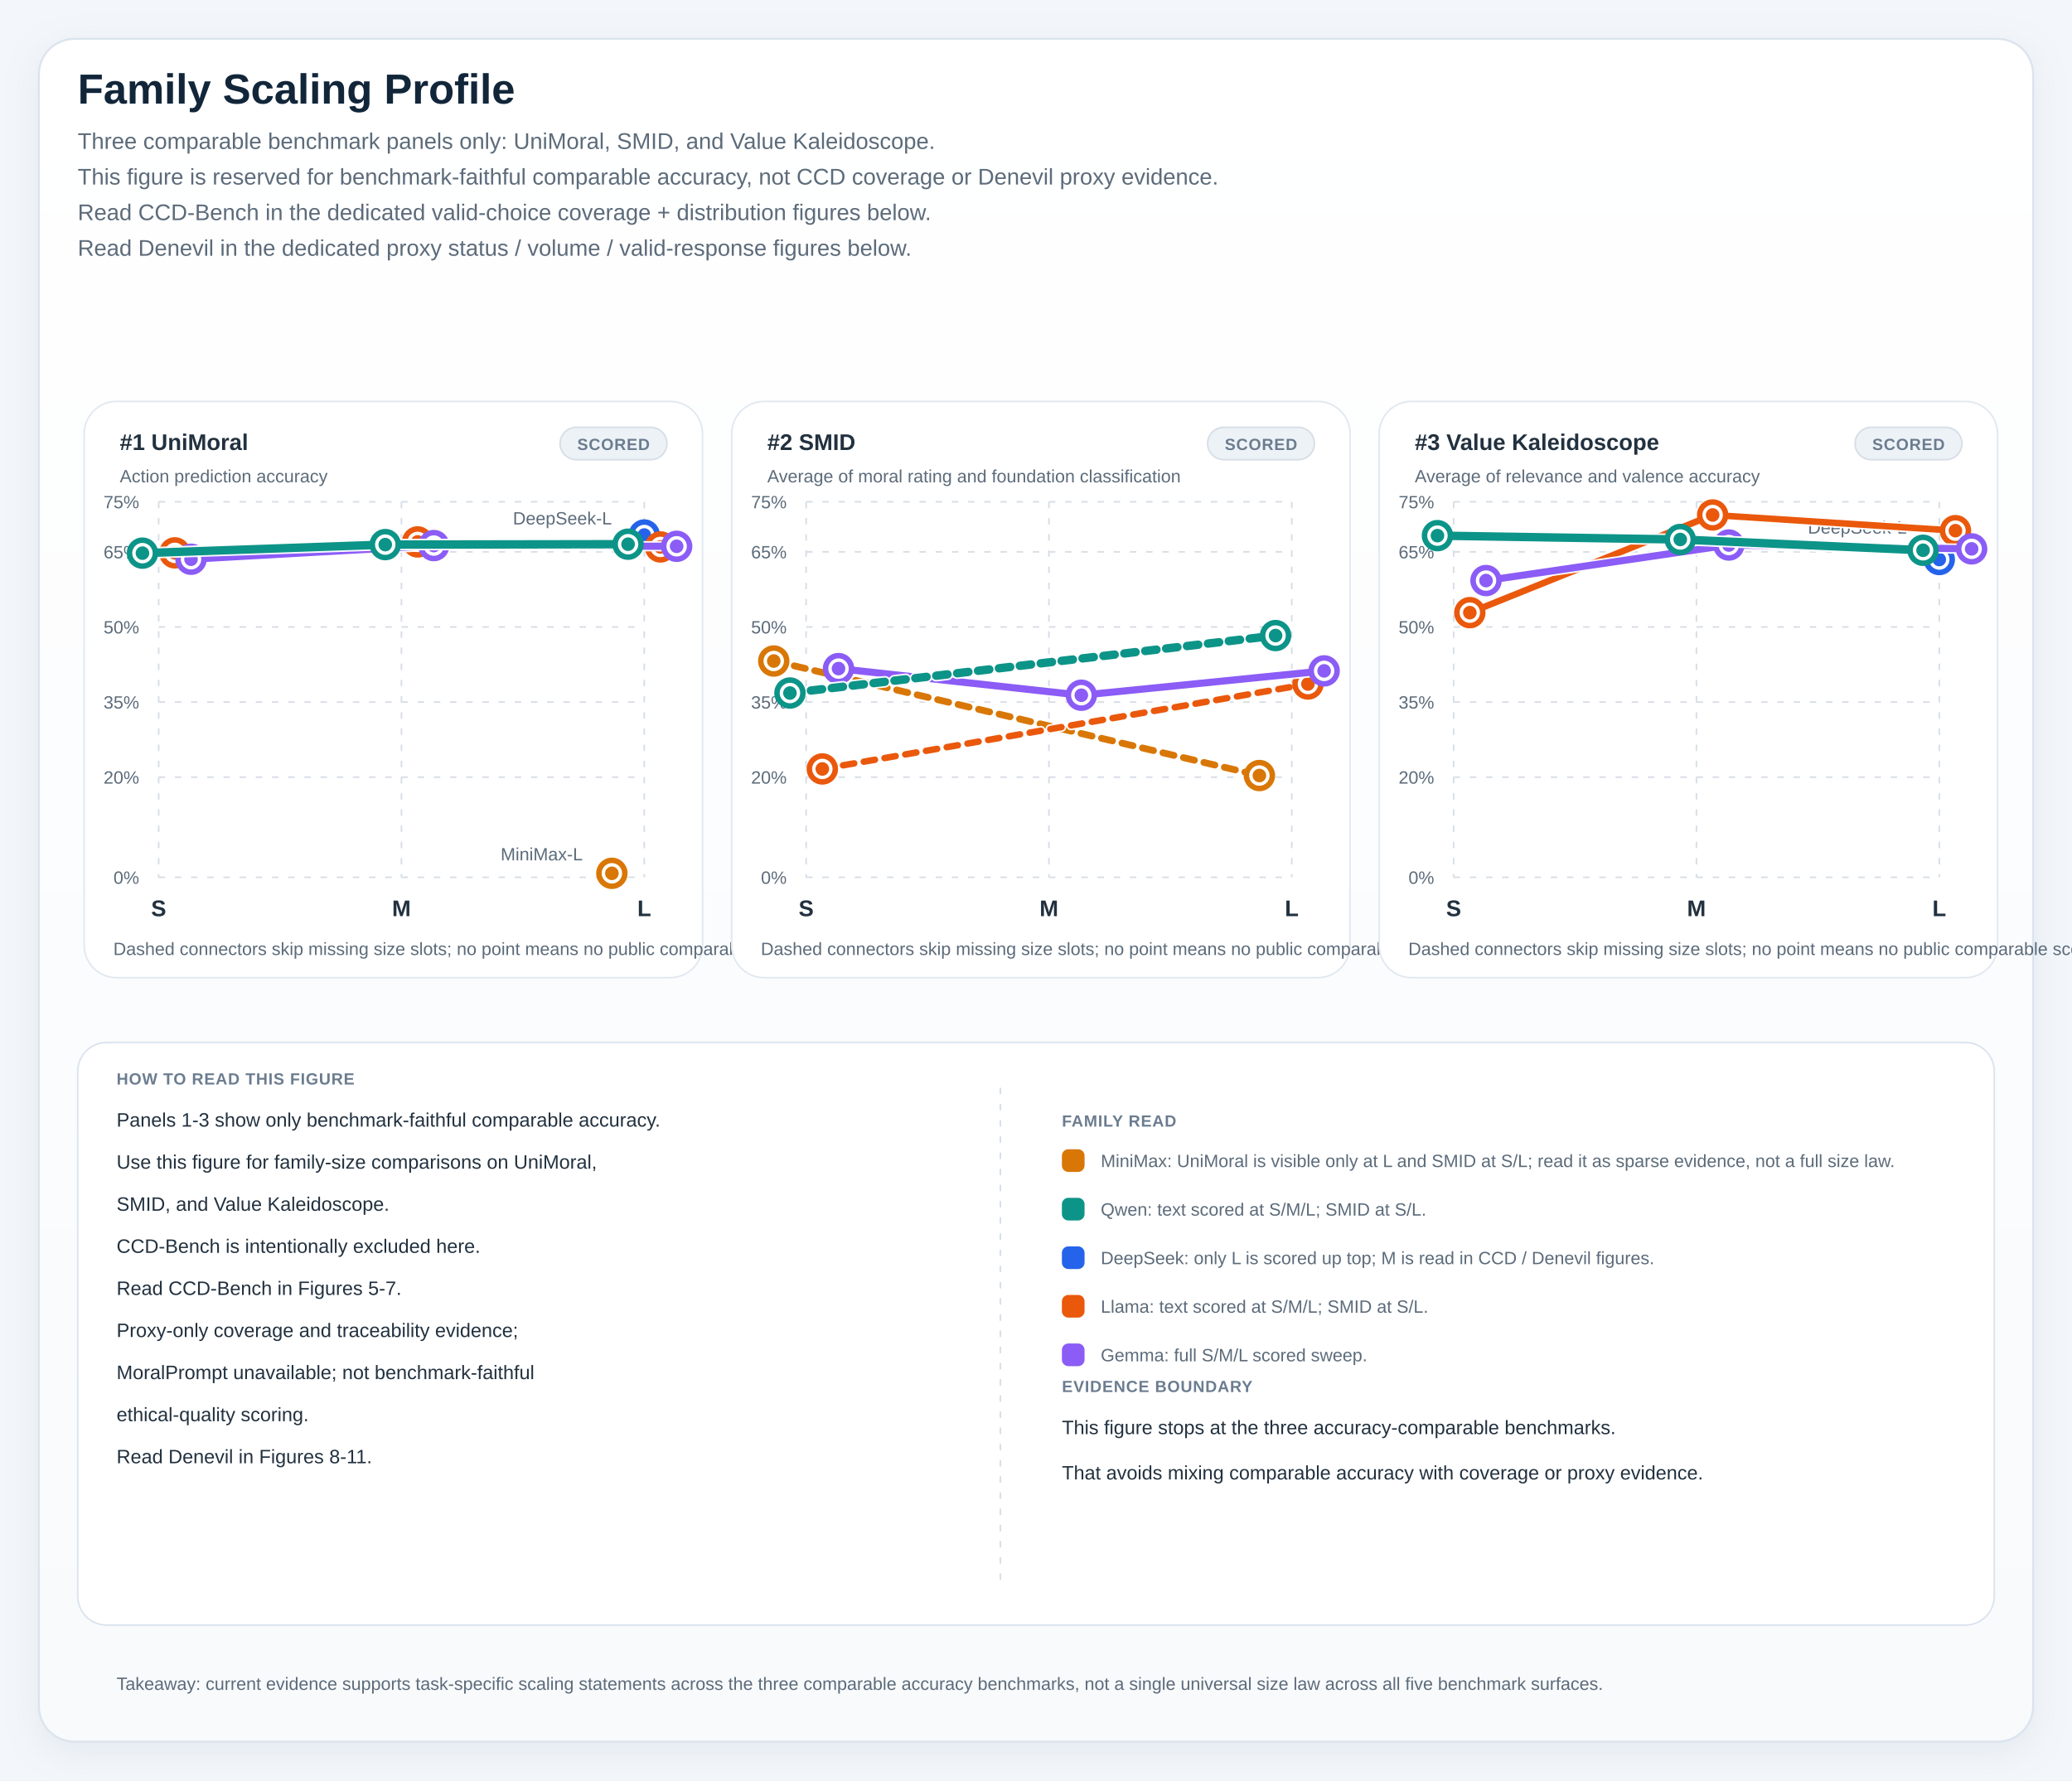
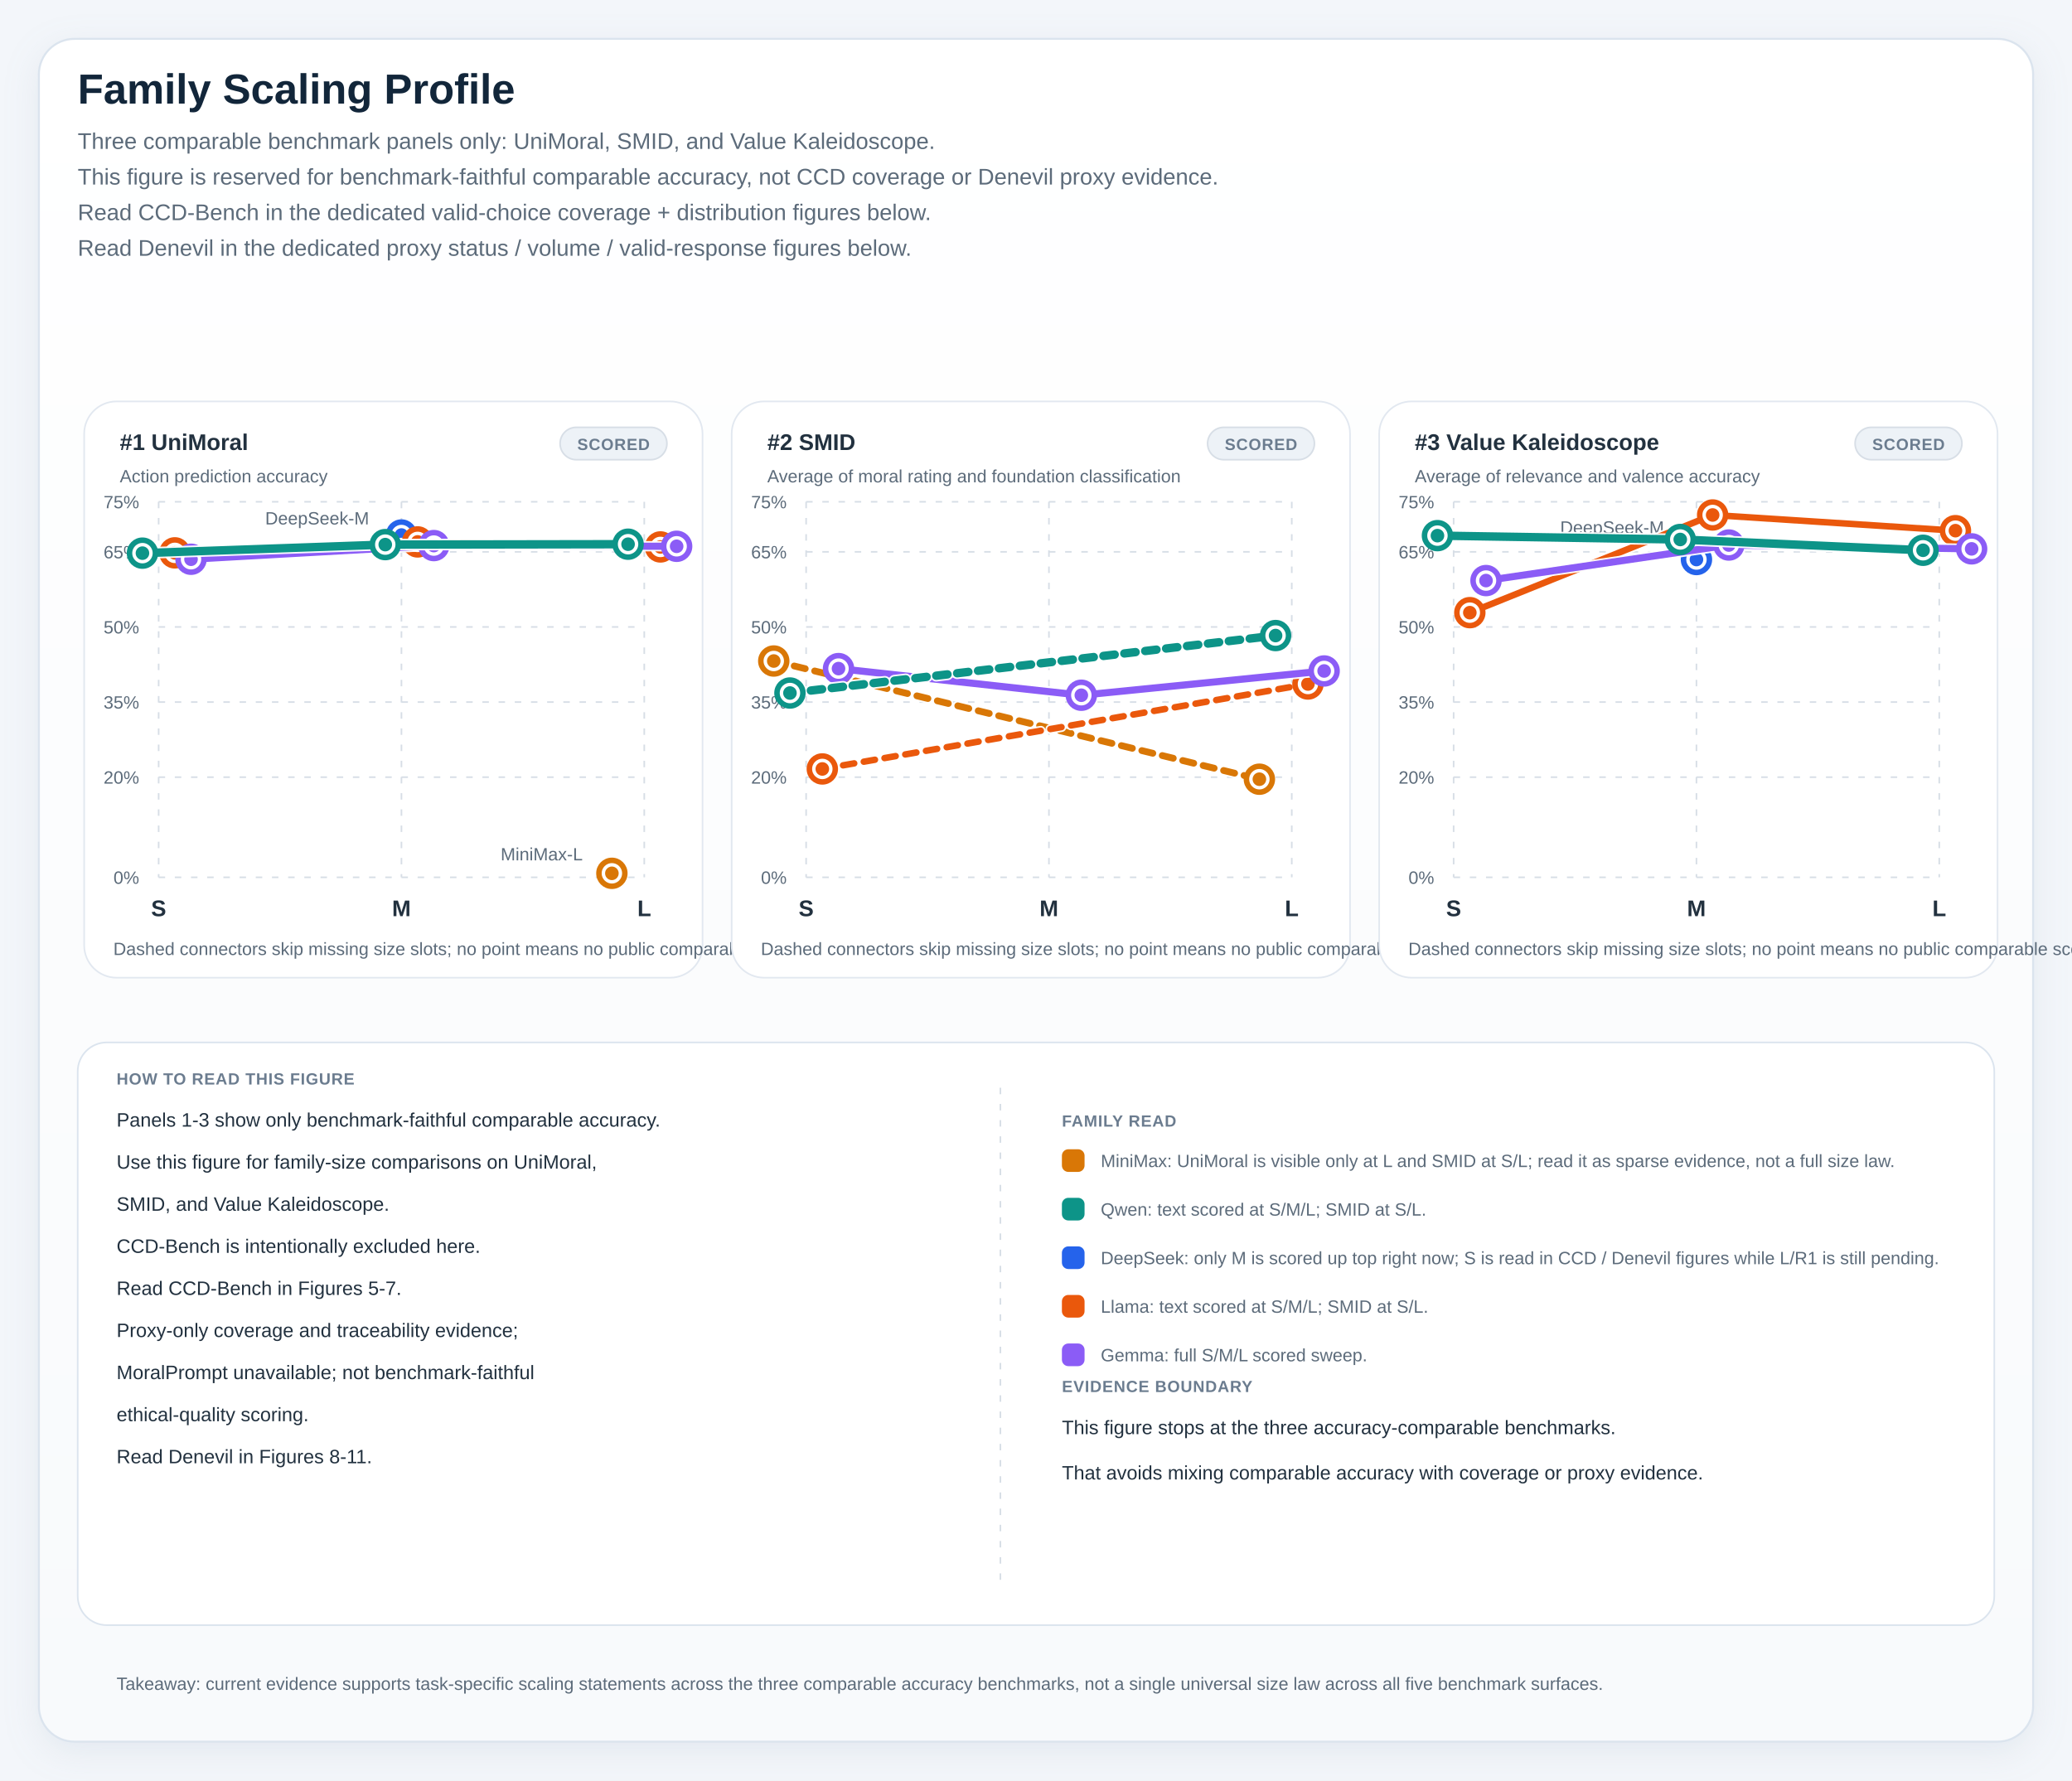
<svg xmlns="http://www.w3.org/2000/svg" viewBox="0 0 1280 1100" role="img" preserveAspectRatio="xMidYMin meet" style="max-width:100%;height:auto">
  <defs>
    <linearGradient id="panelGradient" x1="0" x2="0" y1="0" y2="1">
      <stop offset="0%" stop-color="#ffffff" />
      <stop offset="100%" stop-color="#f8fafc" />
    </linearGradient>
    <pattern id="diagonalHatch" width="8" height="8" patternUnits="userSpaceOnUse" patternTransform="rotate(45)">
      <line x1="0" y1="0" x2="0" y2="8" stroke="#cdd6e1" stroke-width="3" />
    </pattern>
    <filter id="softShadow" x="-20%" y="-20%" width="140%" height="140%">
      <feDropShadow dx="0" dy="6" stdDeviation="10" flood-color="#9fb0c2" flood-opacity="0.18" />
    </filter>
    <style>
.canvas { fill: #f3f6fa; }
.title { font: 700 26px 'IBM Plex Sans', 'Helvetica Neue', Arial, sans-serif; fill: #12263a; }
.subtitle { font: 400 14px 'IBM Plex Sans', 'Helvetica Neue', Arial, sans-serif; fill: #5c6b7a; }
.axis { font: 600 14px 'IBM Plex Sans', 'Helvetica Neue', Arial, sans-serif; fill: #22313f; }
.label { font: 500 13px 'IBM Plex Sans', 'Helvetica Neue', Arial, sans-serif; fill: #22313f; }
.metric { font: 700 20px 'IBM Plex Sans', 'Helvetica Neue', Arial, sans-serif; fill: #12263a; }
.celltext { font: 700 16px 'IBM Plex Sans', 'Helvetica Neue', Arial, sans-serif; fill: #ffffff; }
.celltext-dark { font: 700 16px 'IBM Plex Sans', 'Helvetica Neue', Arial, sans-serif; fill: #173042; }
.cellsub { font: 500 11px 'IBM Plex Sans', 'Helvetica Neue', Arial, sans-serif; fill: rgba(255,255,255,0.88); }
.cellsub-dark { font: 600 11px 'IBM Plex Sans', 'Helvetica Neue', Arial, sans-serif; fill: #385062; }
.body { font: 500 12px 'IBM Plex Sans', 'Helvetica Neue', Arial, sans-serif; fill: #22313f; }
.small { font: 500 11px 'IBM Plex Sans', 'Helvetica Neue', Arial, sans-serif; fill: #5c6b7a; }
.tiny { font: 600 10px 'IBM Plex Sans', 'Helvetica Neue', Arial, sans-serif; fill: #6b7c8f; letter-spacing: 0.04em; }
.grid { fill: #ffffff; stroke: #d7dee6; stroke-width: 1.25; }
.panel { fill: url(#panelGradient); stroke: #dbe4ee; stroke-width: 1.25; filter: url(#softShadow); }
.subpanel { fill: #ffffff; stroke: #e2e8f0; stroke-width: 1; }
.legend-card { fill: #ffffff; stroke: #dbe4ee; stroke-width: 1; }
.guide { stroke: #d7dee6; stroke-width: 1; stroke-dasharray: 4 6; }
.baseline { stroke: #aab7c6; stroke-width: 1.1; }
.muted-cell { fill: #eef2f7; stroke: #d7dee6; stroke-width: 1; }
.muted-bar { fill: #ecf1f6; stroke: #d7dee6; stroke-width: 1; }
.outline { stroke: rgba(255,255,255,0.9); stroke-width: 1; }
</style>
  </defs>
  <rect x="0" y="0" width="1280" height="1100" class="canvas" />
  <rect x="24" y="24" width="1232" height="1052" rx="22" class="panel" />
  <text x="48" y="64" class="title">Family Scaling Profile</text>
  <text x="48" y="92" class="subtitle">Three comparable benchmark panels only: UniMoral, SMID, and Value Kaleidoscope.</text>
  <text x="48" y="114" class="subtitle">This figure is reserved for benchmark-faithful comparable accuracy, not CCD coverage or Denevil proxy evidence.</text>
  <text x="48" y="136" class="subtitle">Read CCD-Bench in the dedicated valid-choice coverage + distribution figures below.</text>
  <text x="48" y="158" class="subtitle">Read Denevil in the dedicated proxy status / volume / valid-response figures below.</text>
  <rect x="52" y="248" width="382" height="356" rx="20" class="subpanel" />
  <rect x="346" y="264" width="66" height="20" rx="10" fill="#edf2f7" stroke="#d7dee6" stroke-width="1" />
  <text x="379" y="278" text-anchor="middle" class="tiny">SCORED</text>
  <text x="74" y="278" class="axis">#1 UniMoral</text>
  <text x="74" y="298" class="small">Action prediction accuracy</text>
  <line x1="98" y1="542.00" x2="398" y2="542.00" class="guide" />
  <text x="86" y="546.00" text-anchor="end" class="small">0%</text>
  <line x1="98" y1="480.13" x2="398" y2="480.13" class="guide" />
  <text x="86" y="484.13" text-anchor="end" class="small">20%</text>
  <line x1="98" y1="433.73" x2="398" y2="433.73" class="guide" />
  <text x="86" y="437.73" text-anchor="end" class="small">35%</text>
  <line x1="98" y1="387.33" x2="398" y2="387.33" class="guide" />
  <text x="86" y="391.33" text-anchor="end" class="small">50%</text>
  <line x1="98" y1="340.93" x2="398" y2="340.93" class="guide" />
  <text x="86" y="344.93" text-anchor="end" class="small">65%</text>
  <line x1="98" y1="310.00" x2="398" y2="310.00" class="guide" />
  <text x="86" y="314.00" text-anchor="end" class="small">75%</text>
  <line x1="98.00" y1="310" x2="98.00" y2="542" class="guide" />
  <text x="98.00" y="566" text-anchor="middle" class="axis">S</text>
  <line x1="248.00" y1="310" x2="248.00" y2="542" class="guide" />
  <text x="248.00" y="566" text-anchor="middle" class="axis">M</text>
  <line x1="398.00" y1="310" x2="398.00" y2="542" class="guide" />
  <text x="398.00" y="566" text-anchor="middle" class="axis">L</text>
  <circle cx="378.00" cy="539.53" r="8" fill="#ffffff" stroke="#d97706" stroke-width="3.4" />
  <circle cx="378.00" cy="539.53" r="4.2" fill="#d97706" />
  <text x="360.00" y="531.53" text-anchor="end" class="small">MiniMax-L</text>
-   <circle cx="398.00" cy="330.53" r="8" fill="#ffffff" stroke="#2563eb" stroke-width="3.4" />
-   <circle cx="398.00" cy="330.53" r="4.2" fill="#2563eb" />
-   <text x="378.00" y="324.00" text-anchor="end" class="small">DeepSeek-L</text>
+   <circle cx="248.00" cy="330.53" r="8" fill="#ffffff" stroke="#2563eb" stroke-width="3.4" />
+   <circle cx="248.00" cy="330.53" r="4.2" fill="#2563eb" />
+   <text x="228.00" y="324.00" text-anchor="end" class="small">DeepSeek-M</text>
  <line x1="108.00" y1="341.55" x2="258.00" y2="334.79" stroke="#ffffff" stroke-width="6.0" stroke-linecap="round" opacity="0.95" />
  <line x1="108.00" y1="341.55" x2="258.00" y2="334.79" stroke="#ea580c" stroke-width="4.0" stroke-linecap="round" />
  <line x1="258.00" y1="334.79" x2="408.00" y2="337.89" stroke="#ffffff" stroke-width="6.0" stroke-linecap="round" opacity="0.95" />
  <line x1="258.00" y1="334.79" x2="408.00" y2="337.89" stroke="#ea580c" stroke-width="4.0" stroke-linecap="round" />
  <circle cx="108.00" cy="341.55" r="8" fill="#ffffff" stroke="#ea580c" stroke-width="3.4" />
  <circle cx="108.00" cy="341.55" r="4.2" fill="#ea580c" />
  <circle cx="258.00" cy="334.79" r="8" fill="#ffffff" stroke="#ea580c" stroke-width="3.4" />
  <circle cx="258.00" cy="334.79" r="4.2" fill="#ea580c" />
  <circle cx="408.00" cy="337.89" r="8" fill="#ffffff" stroke="#ea580c" stroke-width="3.4" />
  <circle cx="408.00" cy="337.89" r="4.2" fill="#ea580c" />
  <line x1="118.00" y1="345.50" x2="268.00" y2="337.05" stroke="#ffffff" stroke-width="6.4" stroke-linecap="round" opacity="0.95" />
  <line x1="118.00" y1="345.50" x2="268.00" y2="337.05" stroke="#8b5cf6" stroke-width="4.4" stroke-linecap="round" />
  <line x1="268.00" y1="337.05" x2="418.00" y2="337.50" stroke="#ffffff" stroke-width="6.4" stroke-linecap="round" opacity="0.95" />
  <line x1="268.00" y1="337.05" x2="418.00" y2="337.50" stroke="#8b5cf6" stroke-width="4.4" stroke-linecap="round" />
  <circle cx="118.00" cy="345.50" r="8" fill="#ffffff" stroke="#8b5cf6" stroke-width="3.4" />
  <circle cx="118.00" cy="345.50" r="4.2" fill="#8b5cf6" />
  <circle cx="268.00" cy="337.05" r="8" fill="#ffffff" stroke="#8b5cf6" stroke-width="3.4" />
  <circle cx="268.00" cy="337.05" r="4.2" fill="#8b5cf6" />
  <circle cx="418.00" cy="337.50" r="8" fill="#ffffff" stroke="#8b5cf6" stroke-width="3.4" />
  <circle cx="418.00" cy="337.50" r="4.2" fill="#8b5cf6" />
  <line x1="88.00" y1="341.73" x2="238.00" y2="336.45" stroke="#ffffff" stroke-width="7.2" stroke-linecap="round" opacity="0.95" />
  <line x1="88.00" y1="341.73" x2="238.00" y2="336.45" stroke="#0d9488" stroke-width="5.2" stroke-linecap="round" />
  <line x1="238.00" y1="336.45" x2="388.00" y2="336.20" stroke="#ffffff" stroke-width="7.2" stroke-linecap="round" opacity="0.95" />
  <line x1="238.00" y1="336.45" x2="388.00" y2="336.20" stroke="#0d9488" stroke-width="5.2" stroke-linecap="round" />
  <circle cx="88.00" cy="341.73" r="8" fill="#ffffff" stroke="#0d9488" stroke-width="3.4" />
  <circle cx="88.00" cy="341.73" r="4.2" fill="#0d9488" />
  <circle cx="238.00" cy="336.45" r="8" fill="#ffffff" stroke="#0d9488" stroke-width="3.4" />
  <circle cx="238.00" cy="336.45" r="4.2" fill="#0d9488" />
  <circle cx="388.00" cy="336.20" r="8" fill="#ffffff" stroke="#0d9488" stroke-width="3.4" />
  <circle cx="388.00" cy="336.20" r="4.2" fill="#0d9488" />
  <text x="70" y="590" class="small">Dashed connectors skip missing size slots; no point means no public comparable score.</text>
  <rect x="452" y="248" width="382" height="356" rx="20" class="subpanel" />
  <rect x="746" y="264" width="66" height="20" rx="10" fill="#edf2f7" stroke="#d7dee6" stroke-width="1" />
  <text x="779" y="278" text-anchor="middle" class="tiny">SCORED</text>
  <text x="474" y="278" class="axis">#2 SMID</text>
  <text x="474" y="298" class="small">Average of moral rating and foundation classification</text>
  <line x1="498" y1="542.00" x2="798" y2="542.00" class="guide" />
  <text x="486" y="546.00" text-anchor="end" class="small">0%</text>
  <line x1="498" y1="480.13" x2="798" y2="480.13" class="guide" />
  <text x="486" y="484.13" text-anchor="end" class="small">20%</text>
  <line x1="498" y1="433.73" x2="798" y2="433.73" class="guide" />
  <text x="486" y="437.73" text-anchor="end" class="small">35%</text>
  <line x1="498" y1="387.33" x2="798" y2="387.33" class="guide" />
  <text x="486" y="391.33" text-anchor="end" class="small">50%</text>
  <line x1="498" y1="340.93" x2="798" y2="340.93" class="guide" />
  <text x="486" y="344.93" text-anchor="end" class="small">65%</text>
  <line x1="498" y1="310.00" x2="798" y2="310.00" class="guide" />
  <text x="486" y="314.00" text-anchor="end" class="small">75%</text>
  <line x1="498.00" y1="310" x2="498.00" y2="542" class="guide" />
  <text x="498.00" y="566" text-anchor="middle" class="axis">S</text>
  <line x1="648.00" y1="310" x2="648.00" y2="542" class="guide" />
  <text x="648.00" y="566" text-anchor="middle" class="axis">M</text>
  <line x1="798.00" y1="310" x2="798.00" y2="542" class="guide" />
  <text x="798.00" y="566" text-anchor="middle" class="axis">L</text>
-   <line x1="478.00" y1="408.37" x2="778.00" y2="479.12" stroke="#ffffff" stroke-width="6.2" stroke-linecap="round" opacity="0.95" stroke-dasharray="7 6" />
-   <line x1="478.00" y1="408.37" x2="778.00" y2="479.12" stroke="#d97706" stroke-width="4.2" stroke-linecap="round" stroke-dasharray="7 6" />
+   <line x1="478.00" y1="408.37" x2="778.00" y2="481.39" stroke="#ffffff" stroke-width="6.2" stroke-linecap="round" opacity="0.95" stroke-dasharray="7 6" />
+   <line x1="478.00" y1="408.37" x2="778.00" y2="481.39" stroke="#d97706" stroke-width="4.2" stroke-linecap="round" stroke-dasharray="7 6" />
  <circle cx="478.00" cy="408.37" r="8" fill="#ffffff" stroke="#d97706" stroke-width="3.4" />
  <circle cx="478.00" cy="408.37" r="4.2" fill="#d97706" />
-   <circle cx="778.00" cy="479.12" r="8" fill="#ffffff" stroke="#d97706" stroke-width="3.4" />
-   <circle cx="778.00" cy="479.12" r="4.2" fill="#d97706" />
+   <circle cx="778.00" cy="481.39" r="8" fill="#ffffff" stroke="#d97706" stroke-width="3.4" />
+   <circle cx="778.00" cy="481.39" r="4.2" fill="#d97706" />
  <line x1="508.00" y1="475.05" x2="808.00" y2="422.57" stroke="#ffffff" stroke-width="6.0" stroke-linecap="round" opacity="0.95" stroke-dasharray="7 6" />
  <line x1="508.00" y1="475.05" x2="808.00" y2="422.57" stroke="#ea580c" stroke-width="4.0" stroke-linecap="round" stroke-dasharray="7 6" />
  <circle cx="508.00" cy="475.05" r="8" fill="#ffffff" stroke="#ea580c" stroke-width="3.4" />
  <circle cx="508.00" cy="475.05" r="4.2" fill="#ea580c" />
  <circle cx="808.00" cy="422.57" r="8" fill="#ffffff" stroke="#ea580c" stroke-width="3.4" />
  <circle cx="808.00" cy="422.57" r="4.2" fill="#ea580c" />
  <line x1="518.00" y1="413.05" x2="668.00" y2="429.51" stroke="#ffffff" stroke-width="6.4" stroke-linecap="round" opacity="0.95" />
  <line x1="518.00" y1="413.05" x2="668.00" y2="429.51" stroke="#8b5cf6" stroke-width="4.4" stroke-linecap="round" />
-   <line x1="668.00" y1="429.51" x2="818.00" y2="414.47" stroke="#ffffff" stroke-width="6.4" stroke-linecap="round" opacity="0.95" />
-   <line x1="668.00" y1="429.51" x2="818.00" y2="414.47" stroke="#8b5cf6" stroke-width="4.4" stroke-linecap="round" />
+   <line x1="668.00" y1="429.51" x2="818.00" y2="414.52" stroke="#ffffff" stroke-width="6.4" stroke-linecap="round" opacity="0.95" />
+   <line x1="668.00" y1="429.51" x2="818.00" y2="414.52" stroke="#8b5cf6" stroke-width="4.4" stroke-linecap="round" />
  <circle cx="518.00" cy="413.05" r="8" fill="#ffffff" stroke="#8b5cf6" stroke-width="3.4" />
  <circle cx="518.00" cy="413.05" r="4.2" fill="#8b5cf6" />
  <circle cx="668.00" cy="429.51" r="8" fill="#ffffff" stroke="#8b5cf6" stroke-width="3.4" />
  <circle cx="668.00" cy="429.51" r="4.2" fill="#8b5cf6" />
-   <circle cx="818.00" cy="414.47" r="8" fill="#ffffff" stroke="#8b5cf6" stroke-width="3.4" />
-   <circle cx="818.00" cy="414.47" r="4.2" fill="#8b5cf6" />
+   <circle cx="818.00" cy="414.52" r="8" fill="#ffffff" stroke="#8b5cf6" stroke-width="3.4" />
+   <circle cx="818.00" cy="414.52" r="4.2" fill="#8b5cf6" />
  <line x1="488.00" y1="428.14" x2="788.00" y2="392.64" stroke="#ffffff" stroke-width="7.2" stroke-linecap="round" opacity="0.95" stroke-dasharray="7 6" />
  <line x1="488.00" y1="428.14" x2="788.00" y2="392.64" stroke="#0d9488" stroke-width="5.2" stroke-linecap="round" stroke-dasharray="7 6" />
  <circle cx="488.00" cy="428.14" r="8" fill="#ffffff" stroke="#0d9488" stroke-width="3.4" />
  <circle cx="488.00" cy="428.14" r="4.2" fill="#0d9488" />
  <circle cx="788.00" cy="392.64" r="8" fill="#ffffff" stroke="#0d9488" stroke-width="3.4" />
  <circle cx="788.00" cy="392.64" r="4.2" fill="#0d9488" />
  <text x="470" y="590" class="small">Dashed connectors skip missing size slots; no point means no public comparable score.</text>
  <rect x="852" y="248" width="382" height="356" rx="20" class="subpanel" />
  <rect x="1146" y="264" width="66" height="20" rx="10" fill="#edf2f7" stroke="#d7dee6" stroke-width="1" />
  <text x="1179" y="278" text-anchor="middle" class="tiny">SCORED</text>
  <text x="874" y="278" class="axis">#3 Value Kaleidoscope</text>
  <text x="874" y="298" class="small">Average of relevance and valence accuracy</text>
  <line x1="898" y1="542.00" x2="1198" y2="542.00" class="guide" />
  <text x="886" y="546.00" text-anchor="end" class="small">0%</text>
  <line x1="898" y1="480.13" x2="1198" y2="480.13" class="guide" />
  <text x="886" y="484.13" text-anchor="end" class="small">20%</text>
  <line x1="898" y1="433.73" x2="1198" y2="433.73" class="guide" />
  <text x="886" y="437.73" text-anchor="end" class="small">35%</text>
  <line x1="898" y1="387.33" x2="1198" y2="387.33" class="guide" />
  <text x="886" y="391.33" text-anchor="end" class="small">50%</text>
  <line x1="898" y1="340.93" x2="1198" y2="340.93" class="guide" />
  <text x="886" y="344.93" text-anchor="end" class="small">65%</text>
  <line x1="898" y1="310.00" x2="1198" y2="310.00" class="guide" />
  <text x="886" y="314.00" text-anchor="end" class="small">75%</text>
  <line x1="898.00" y1="310" x2="898.00" y2="542" class="guide" />
  <text x="898.00" y="566" text-anchor="middle" class="axis">S</text>
  <line x1="1048.00" y1="310" x2="1048.00" y2="542" class="guide" />
  <text x="1048.00" y="566" text-anchor="middle" class="axis">M</text>
  <line x1="1198.00" y1="310" x2="1198.00" y2="542" class="guide" />
  <text x="1198.00" y="566" text-anchor="middle" class="axis">L</text>
-   <circle cx="1198.00" cy="345.67" r="8" fill="#ffffff" stroke="#2563eb" stroke-width="3.4" />
-   <circle cx="1198.00" cy="345.67" r="4.2" fill="#2563eb" />
-   <text x="1178.00" y="329.67" text-anchor="end" class="small">DeepSeek-L</text>
+   <circle cx="1048.00" cy="345.67" r="8" fill="#ffffff" stroke="#2563eb" stroke-width="3.4" />
+   <circle cx="1048.00" cy="345.67" r="4.2" fill="#2563eb" />
+   <text x="1028.00" y="329.67" text-anchor="end" class="small">DeepSeek-M</text>
  <line x1="908.00" y1="378.49" x2="1058.00" y2="318.15" stroke="#ffffff" stroke-width="6.0" stroke-linecap="round" opacity="0.95" />
  <line x1="908.00" y1="378.49" x2="1058.00" y2="318.15" stroke="#ea580c" stroke-width="4.0" stroke-linecap="round" />
  <line x1="1058.00" y1="318.15" x2="1208.00" y2="327.84" stroke="#ffffff" stroke-width="6.0" stroke-linecap="round" opacity="0.95" />
  <line x1="1058.00" y1="318.15" x2="1208.00" y2="327.84" stroke="#ea580c" stroke-width="4.0" stroke-linecap="round" />
  <circle cx="908.00" cy="378.49" r="8" fill="#ffffff" stroke="#ea580c" stroke-width="3.4" />
  <circle cx="908.00" cy="378.49" r="4.2" fill="#ea580c" />
  <circle cx="1058.00" cy="318.15" r="8" fill="#ffffff" stroke="#ea580c" stroke-width="3.4" />
  <circle cx="1058.00" cy="318.15" r="4.2" fill="#ea580c" />
  <circle cx="1208.00" cy="327.84" r="8" fill="#ffffff" stroke="#ea580c" stroke-width="3.4" />
  <circle cx="1208.00" cy="327.84" r="4.2" fill="#ea580c" />
  <line x1="918.00" y1="358.67" x2="1068.00" y2="336.71" stroke="#ffffff" stroke-width="6.4" stroke-linecap="round" opacity="0.95" />
  <line x1="918.00" y1="358.67" x2="1068.00" y2="336.71" stroke="#8b5cf6" stroke-width="4.4" stroke-linecap="round" />
  <line x1="1068.00" y1="336.71" x2="1218.00" y2="339.08" stroke="#ffffff" stroke-width="6.4" stroke-linecap="round" opacity="0.95" />
  <line x1="1068.00" y1="336.71" x2="1218.00" y2="339.08" stroke="#8b5cf6" stroke-width="4.4" stroke-linecap="round" />
  <circle cx="918.00" cy="358.67" r="8" fill="#ffffff" stroke="#8b5cf6" stroke-width="3.4" />
  <circle cx="918.00" cy="358.67" r="4.2" fill="#8b5cf6" />
  <circle cx="1068.00" cy="336.71" r="8" fill="#ffffff" stroke="#8b5cf6" stroke-width="3.4" />
  <circle cx="1068.00" cy="336.71" r="4.2" fill="#8b5cf6" />
  <circle cx="1218.00" cy="339.08" r="8" fill="#ffffff" stroke="#8b5cf6" stroke-width="3.4" />
  <circle cx="1218.00" cy="339.08" r="4.2" fill="#8b5cf6" />
  <line x1="888.00" y1="330.91" x2="1038.00" y2="333.29" stroke="#ffffff" stroke-width="7.2" stroke-linecap="round" opacity="0.95" />
  <line x1="888.00" y1="330.91" x2="1038.00" y2="333.29" stroke="#0d9488" stroke-width="5.2" stroke-linecap="round" />
  <line x1="1038.00" y1="333.29" x2="1188.00" y2="339.96" stroke="#ffffff" stroke-width="7.2" stroke-linecap="round" opacity="0.95" />
  <line x1="1038.00" y1="333.29" x2="1188.00" y2="339.96" stroke="#0d9488" stroke-width="5.2" stroke-linecap="round" />
  <circle cx="888.00" cy="330.91" r="8" fill="#ffffff" stroke="#0d9488" stroke-width="3.4" />
  <circle cx="888.00" cy="330.91" r="4.2" fill="#0d9488" />
  <circle cx="1038.00" cy="333.29" r="8" fill="#ffffff" stroke="#0d9488" stroke-width="3.4" />
  <circle cx="1038.00" cy="333.29" r="4.2" fill="#0d9488" />
  <circle cx="1188.00" cy="339.96" r="8" fill="#ffffff" stroke="#0d9488" stroke-width="3.4" />
  <circle cx="1188.00" cy="339.96" r="4.2" fill="#0d9488" />
  <text x="870" y="590" class="small">Dashed connectors skip missing size slots; no point means no public comparable score.</text>
  <rect x="48" y="644" width="1184" height="360" rx="18" class="legend-card" />
  <text x="72" y="670" class="tiny">HOW TO READ THIS FIGURE</text>
  <line x1="618" y1="672" x2="618" y2="982" class="guide" />
  <text x="72" y="696" class="body">Panels 1-3 show only benchmark-faithful comparable accuracy.</text>
  <text x="72" y="722" class="body">Use this figure for family-size comparisons on UniMoral,</text>
  <text x="72" y="748" class="body">SMID, and Value Kaleidoscope.</text>
  <text x="72" y="774" class="body">CCD-Bench is intentionally excluded here.</text>
  <text x="72" y="800" class="body">Read CCD-Bench in Figures 5-7.</text>
  <text x="72" y="826" class="body">Proxy-only coverage and traceability evidence;</text>
  <text x="72" y="852" class="body">MoralPrompt unavailable; not benchmark-faithful</text>
  <text x="72" y="878" class="body">ethical-quality scoring.</text>
  <text x="72" y="904" class="body">Read Denevil in Figures 8-11.</text>
  <text x="656" y="696" class="tiny">FAMILY READ</text>
  <rect x="656" y="710" width="14" height="14" rx="4" fill="#d97706" />
  <text x="680" y="721" class="small">MiniMax: UniMoral is visible only at L and SMID at S/L; read it as sparse evidence, not a full size law.</text>
  <rect x="656" y="740" width="14" height="14" rx="4" fill="#0d9488" />
  <text x="680" y="751" class="small">Qwen: text scored at S/M/L; SMID at S/L.</text>
  <rect x="656" y="770" width="14" height="14" rx="4" fill="#2563eb" />
-   <text x="680" y="781" class="small">DeepSeek: only L is scored up top; M is read in CCD / Denevil figures.</text>
+   <text x="680" y="781" class="small">DeepSeek: only M is scored up top right now; S is read in CCD / Denevil figures while L/R1 is still pending.</text>
  <rect x="656" y="800" width="14" height="14" rx="4" fill="#ea580c" />
  <text x="680" y="811" class="small">Llama: text scored at S/M/L; SMID at S/L.</text>
  <rect x="656" y="830" width="14" height="14" rx="4" fill="#8b5cf6" />
  <text x="680" y="841" class="small">Gemma: full S/M/L scored sweep.</text>
  <text x="656" y="860" class="tiny">EVIDENCE BOUNDARY</text>
  <text x="656" y="886" class="body">This figure stops at the three accuracy-comparable benchmarks.</text>
  <text x="656" y="914" class="body">That avoids mixing comparable accuracy with coverage or proxy evidence.</text>
  <text x="72" y="1044" class="small">Takeaway: current evidence supports task-specific scaling statements across the three comparable accuracy benchmarks, not a single universal size law across all five benchmark surfaces.</text>
</svg>
